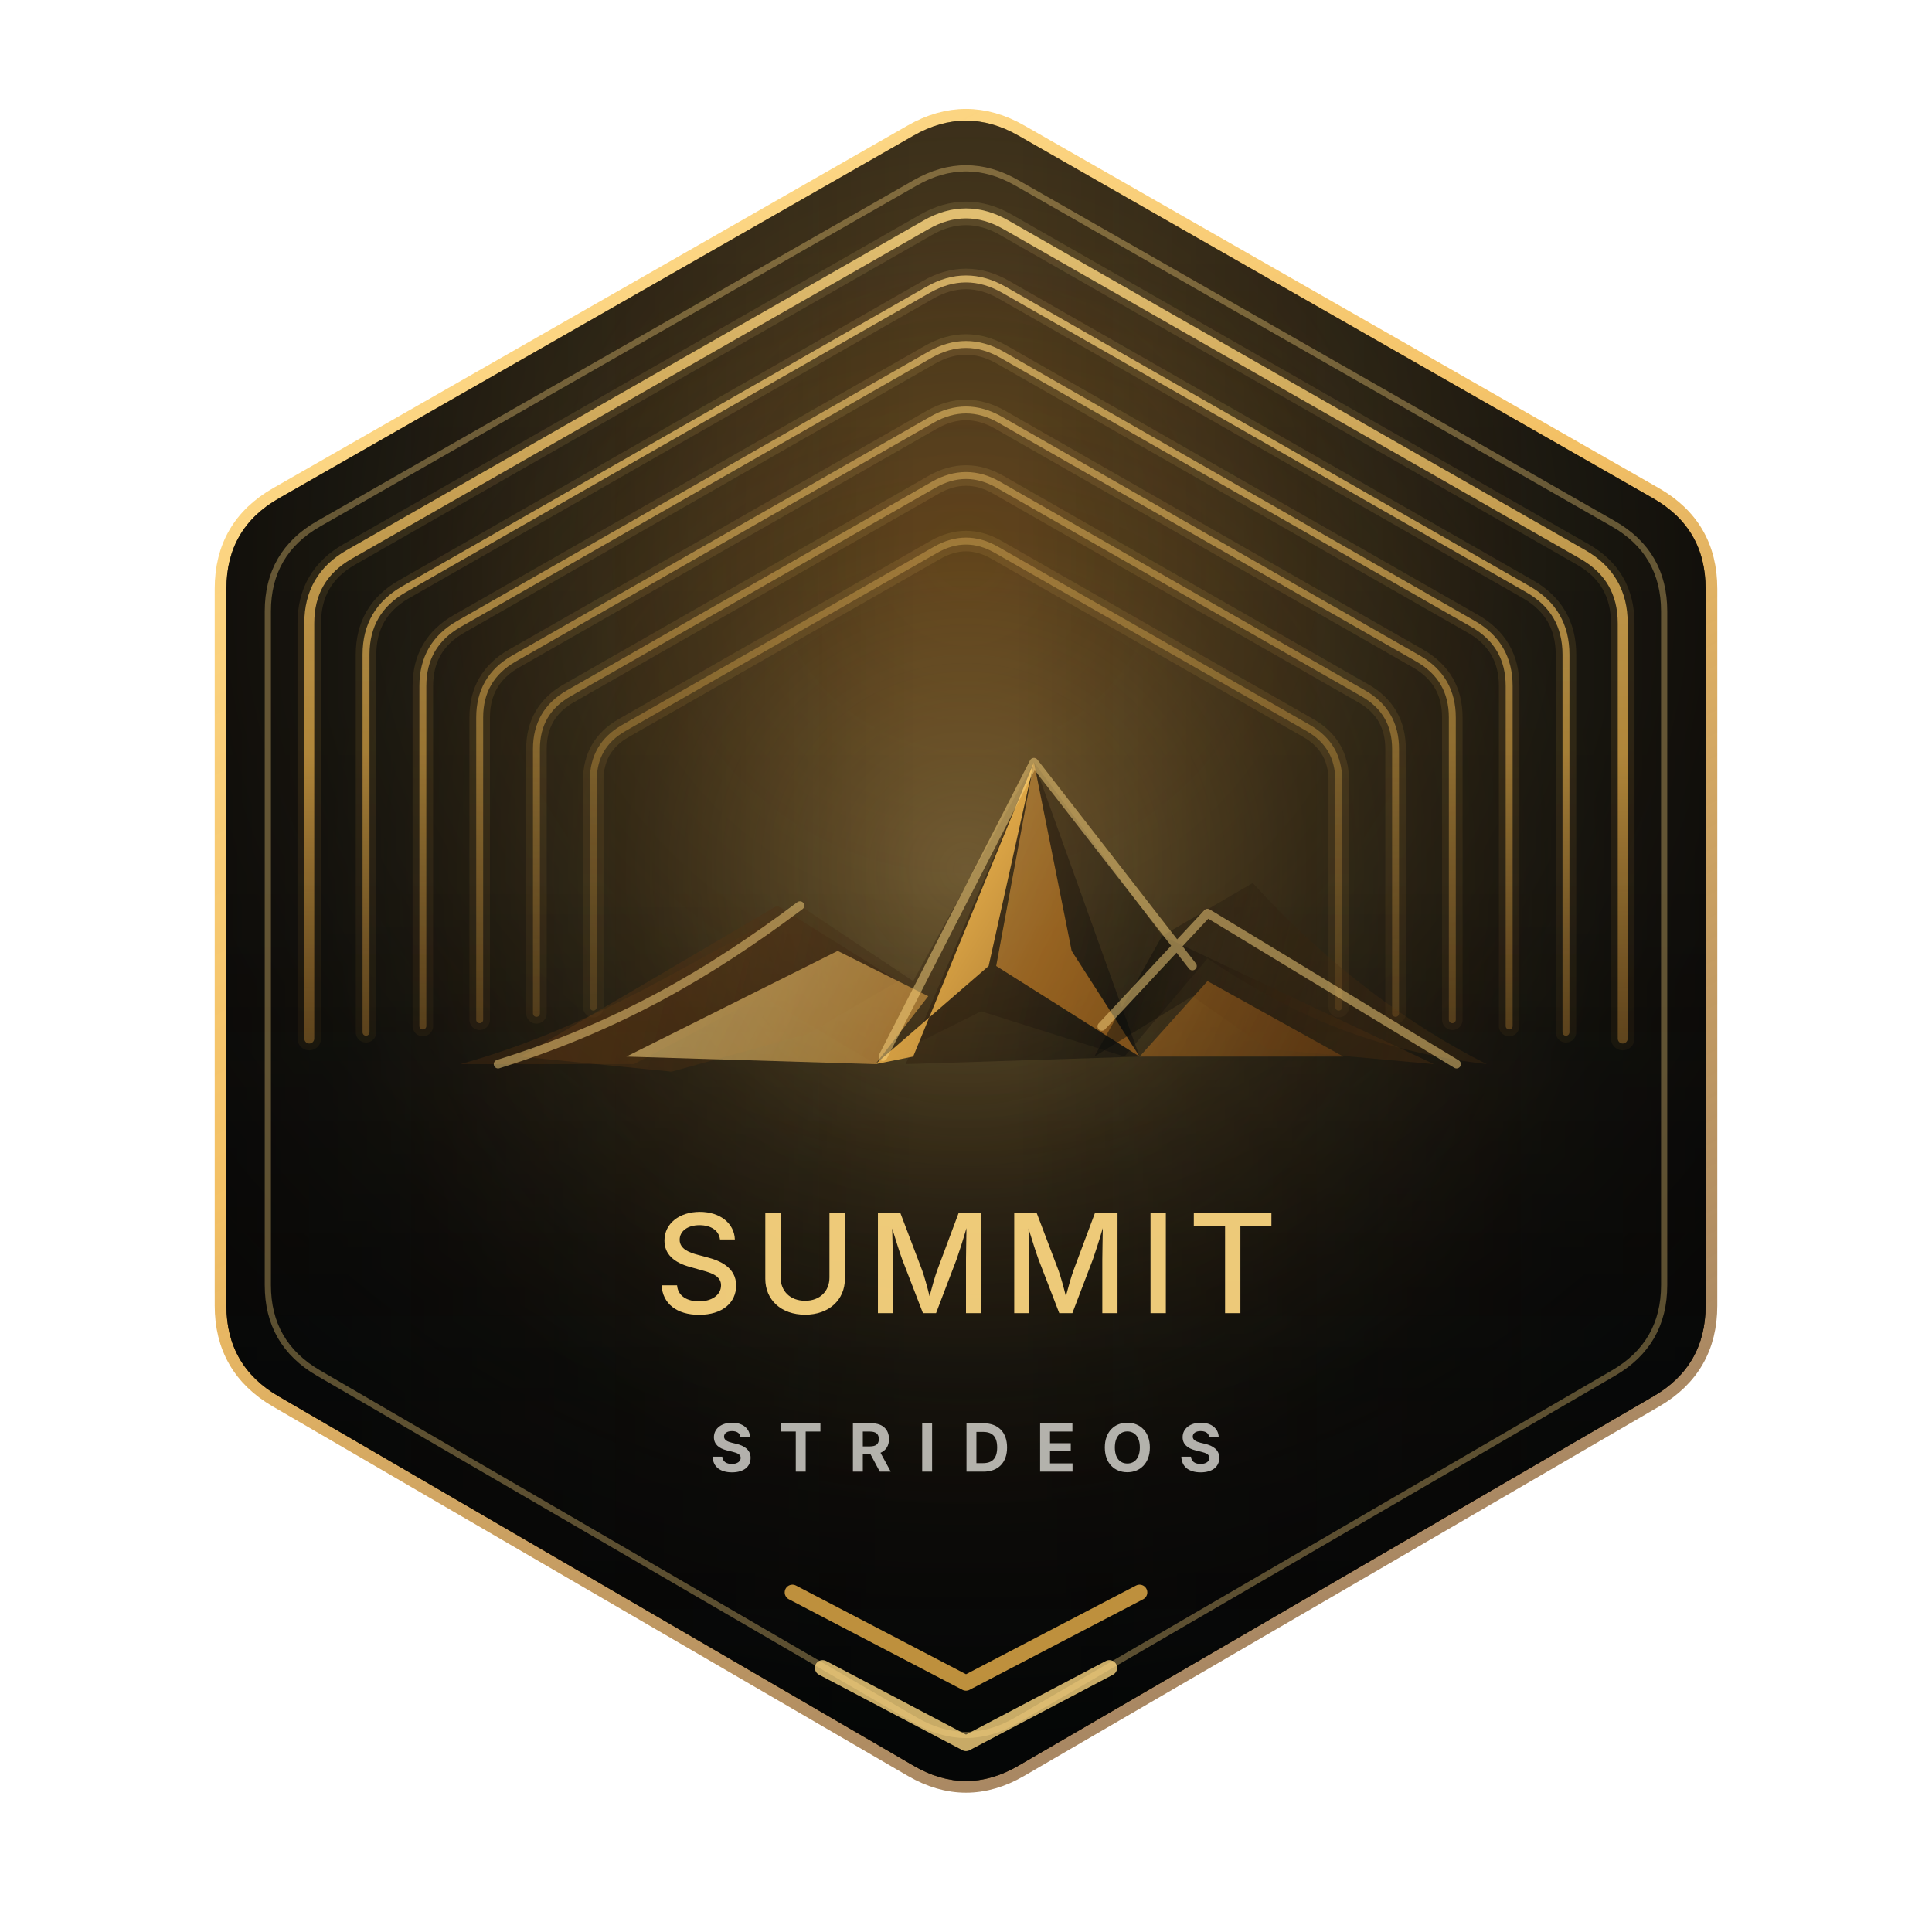
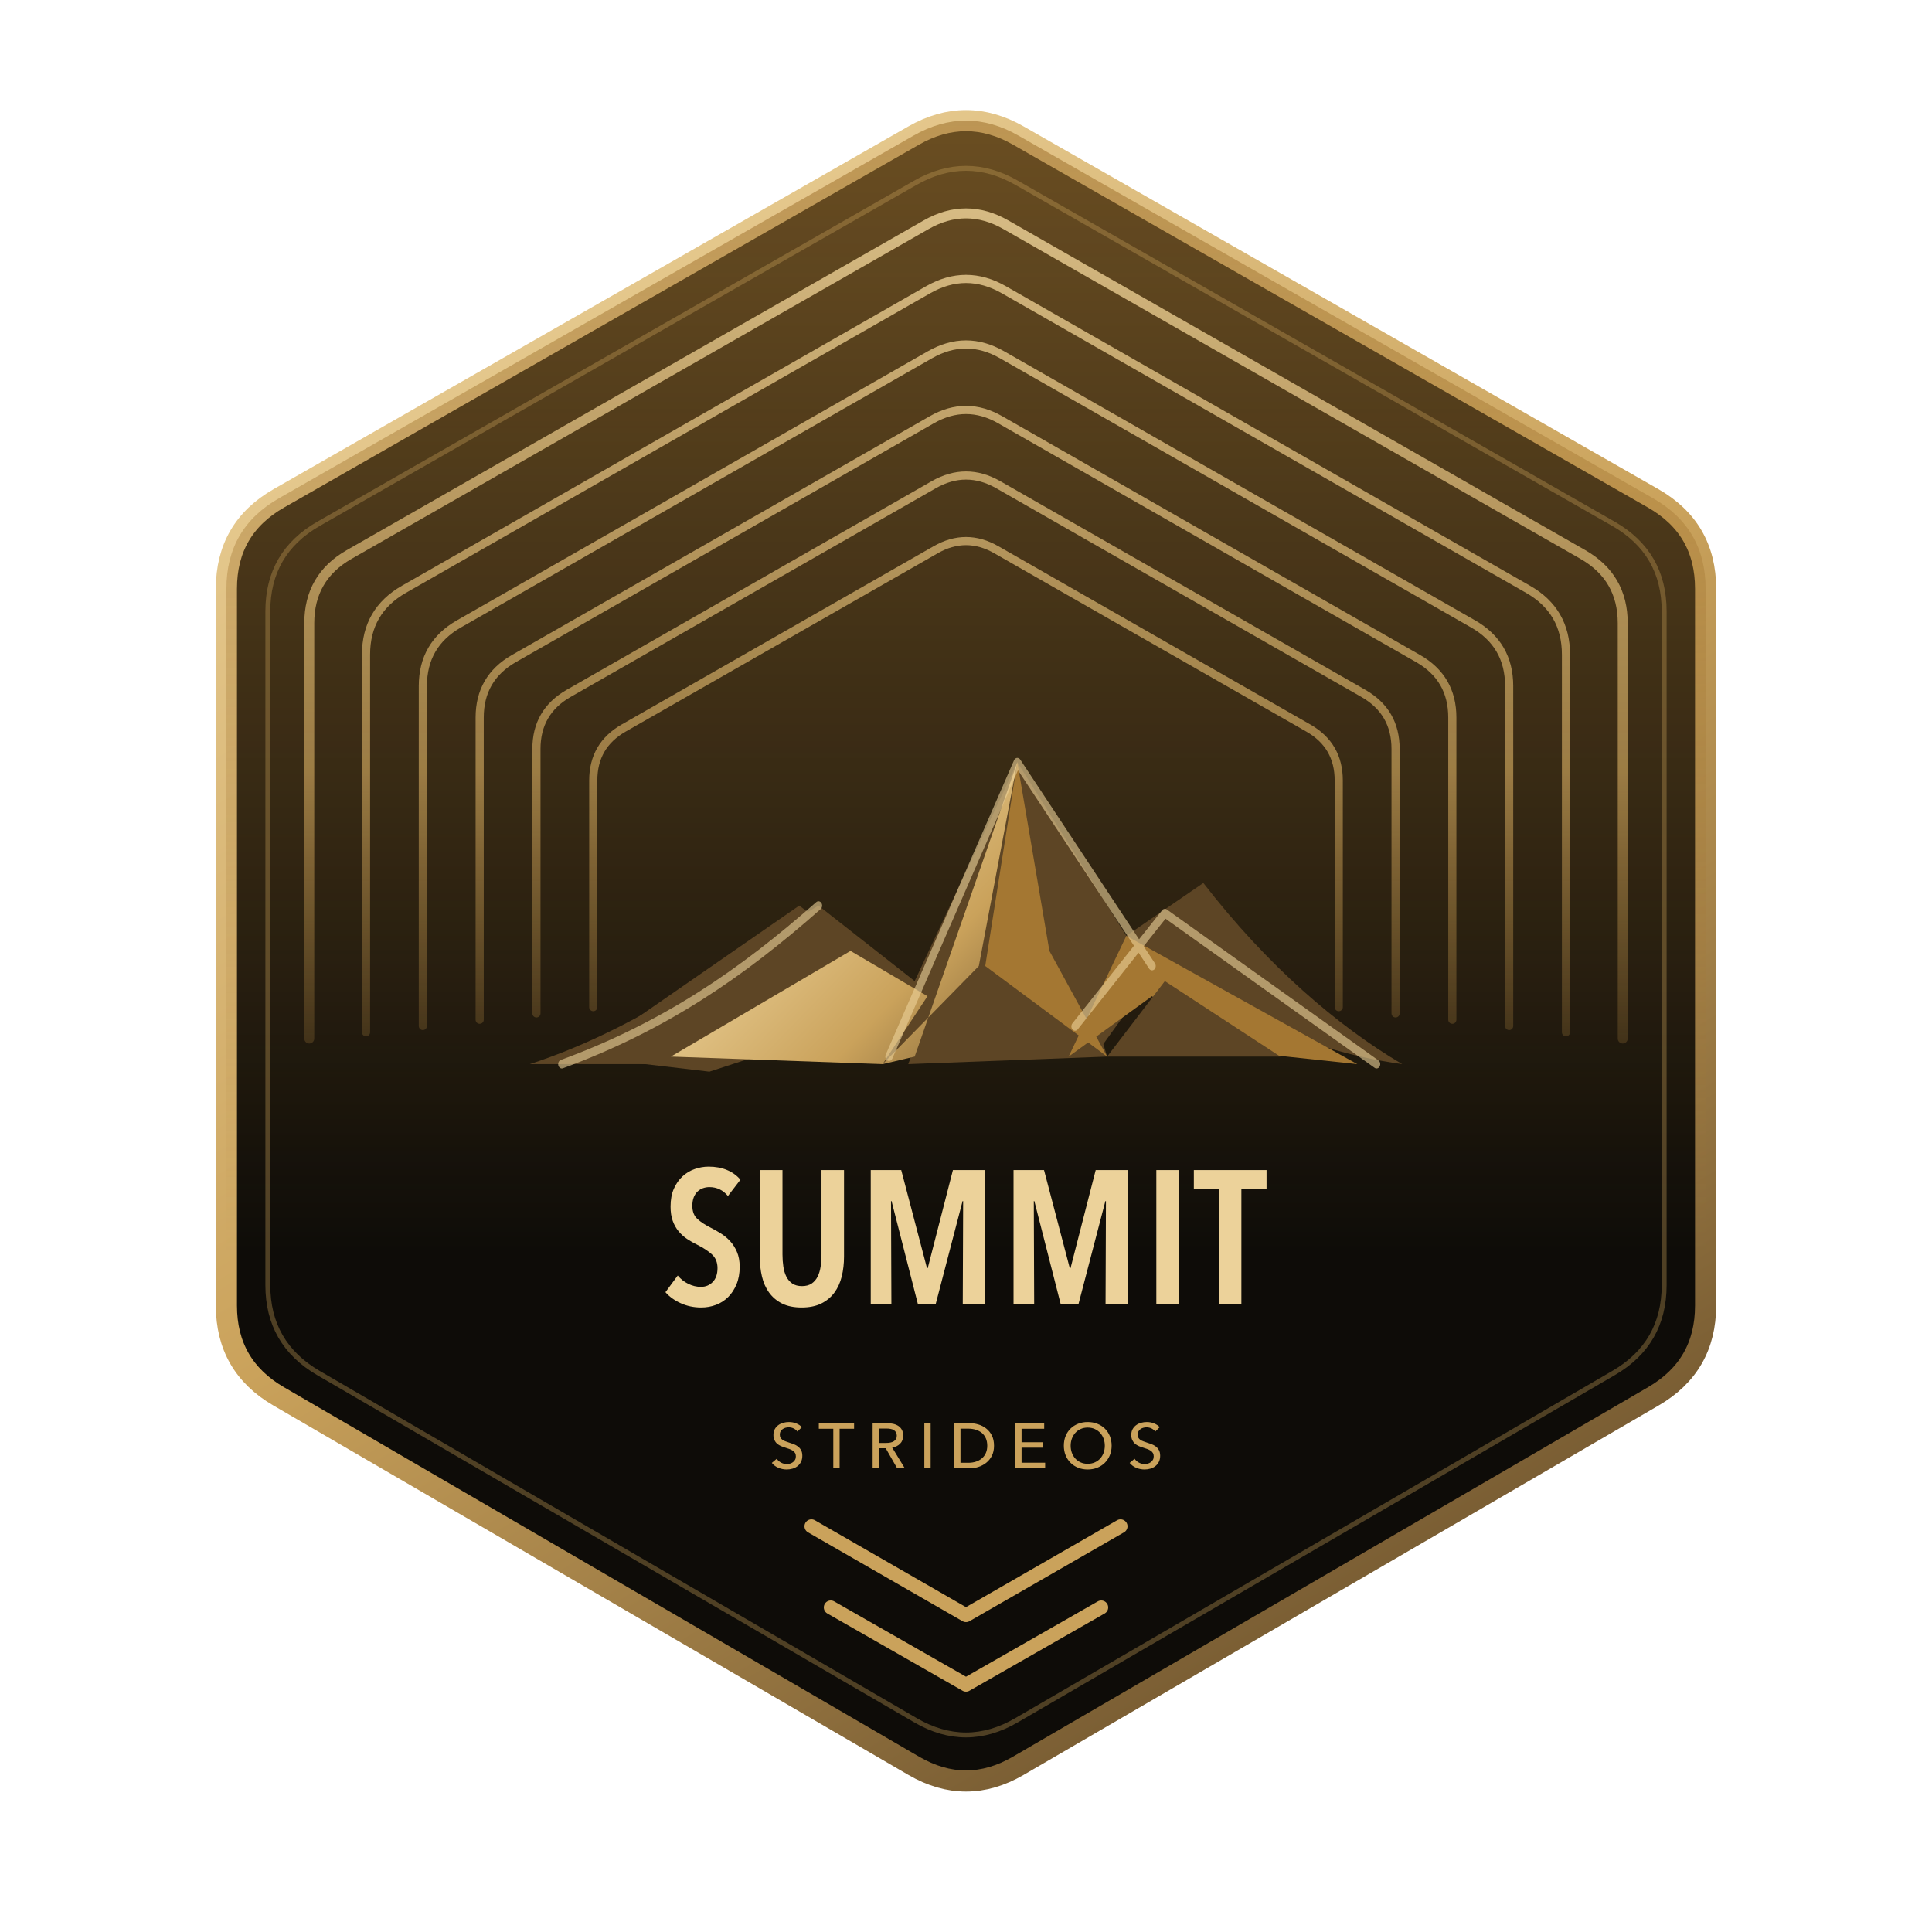
- <svg xmlns="http://www.w3.org/2000/svg" width="256" height="256" viewBox="0 0 256 256" fill="none" role="img" aria-label="Summit run level. Unlocked.">
+ <svg xmlns="http://www.w3.org/2000/svg" width="100" height="100" viewBox="0 0 100 100" fill="none" role="img" aria-label="Summit run level. Unlocked.">
  <defs>
-     <clipPath id="run-level-summit-unlocked-clip">
-       <path d="M121.05 17.97 Q128.00 14.00 134.95 17.97 L219.05 66.03 Q226.00 70.00 226.00 78.00 L226.00 173.00 Q226.00 181.00 219.08 185.02 L134.92 233.98 Q128.00 238.00 121.08 233.98 L36.92 185.02 Q30.00 181.00 30.00 173.00 L30.00 78.00 Q30.00 70.00 36.95 66.03 Z" />
-     </clipPath>
-     <linearGradient id="run-level-summit-unlocked-edge" x1="70" y1="20" x2="188" y2="233" gradientUnits="userSpaceOnUse">
-       <stop offset="0" stop-color="#FFD982" stop-opacity="0.96" />
-       <stop offset="0.42" stop-color="#F1B64C" stop-opacity="0.9" />
-       <stop offset="1" stop-color="#6C3E13" stop-opacity="0.68" />
+     <linearGradient id="run-level-summit-unlocked-summit-edge" x1="61" y1="18" x2="197" y2="243" gradientUnits="userSpaceOnUse">
+       <stop stop-color="#ECD29A" />
+       <stop offset=".48" stop-color="#CAA25B" />
+       <stop offset="1" stop-color="#5D4525" />
    </linearGradient>
-     <linearGradient id="run-level-summit-unlocked-interior" x1="128" y1="24" x2="128" y2="231" gradientUnits="userSpaceOnUse">
-       <stop offset="0" stop-color="#111211" stop-opacity="1" />
-       <stop offset="0.42" stop-color="#0D0E0E" stop-opacity="1" />
-       <stop offset="1" stop-color="#050606" stop-opacity="1" />
+     <linearGradient id="run-level-summit-unlocked-summit-upper" x1="128" y1="14" x2="128" y2="166" gradientUnits="userSpaceOnUse">
+       <stop stop-color="#A47732" stop-opacity=".62" />
+       <stop offset=".62" stop-color="#A47732" stop-opacity=".26" />
+       <stop offset="1" stop-color="#A47732" stop-opacity="0" />
    </linearGradient>
-     <radialGradient id="run-level-summit-unlocked-upper-glow" cx="50%" cy="29%" r="62%">
-       <stop offset="0" stop-color="#C77F25" stop-opacity="0.38" />
-       <stop offset="0.48" stop-color="#F1B64C" stop-opacity="0.14" />
-       <stop offset="1" stop-color="#6C3E13" stop-opacity="0" />
-     </radialGradient>
-     <radialGradient id="run-level-summit-unlocked-mountain-glow" cx="50%" cy="45%" r="33%">
-       <stop offset="0" stop-color="#FFD982" stop-opacity="0.24" />
-       <stop offset="0.52" stop-color="#F1B64C" stop-opacity="0.07" />
-       <stop offset="1" stop-color="#F1B64C" stop-opacity="0" />
-     </radialGradient>
-     <linearGradient id="run-level-summit-unlocked-lower-fade" x1="128" y1="118" x2="128" y2="238" gradientUnits="userSpaceOnUse">
-       <stop offset="0" stop-color="#050606" stop-opacity="0" />
-       <stop offset="0.62" stop-color="#050606" stop-opacity="0.33" />
-       <stop offset="1" stop-color="#050606" stop-opacity="0.52" />
+     <linearGradient id="run-level-summit-unlocked-summit-rings" x1="128" y1="20" x2="128" y2="157" gradientUnits="userSpaceOnUse">
+       <stop stop-color="#ECD29A" stop-opacity=".88" />
+       <stop offset=".6" stop-color="#CAA25B" stop-opacity=".68" />
+       <stop offset="1" stop-color="#A47732" stop-opacity="0" />
    </linearGradient>
-     <linearGradient id="run-level-summit-unlocked-left-vignette" x1="28" y1="128" x2="122" y2="128" gradientUnits="userSpaceOnUse">
-       <stop offset="0" stop-color="#050606" stop-opacity="0.58" />
-       <stop offset="1" stop-color="#050606" stop-opacity="0" />
-     </linearGradient>
-     <linearGradient id="run-level-summit-unlocked-right-vignette" x1="228" y1="128" x2="134" y2="128" gradientUnits="userSpaceOnUse">
-       <stop offset="0" stop-color="#050606" stop-opacity="0.58" />
-       <stop offset="1" stop-color="#050606" stop-opacity="0" />
-     </linearGradient>
-     <linearGradient id="run-level-summit-unlocked-mountain" x1="82" y1="86" x2="176" y2="146" gradientUnits="userSpaceOnUse">
-       <stop offset="0" stop-color="#FFD982" stop-opacity="0.98" />
-       <stop offset="0.48" stop-color="#F1B64C" stop-opacity="0.92" />
-       <stop offset="1" stop-color="#6C3E13" stop-opacity="0.82" />
-     </linearGradient>
-     <linearGradient id="run-level-summit-unlocked-mountain-side" x1="104" y1="105" x2="178" y2="143" gradientUnits="userSpaceOnUse">
-       <stop offset="0" stop-color="#FFD982" stop-opacity="0.62" />
-       <stop offset="0.5" stop-color="#C77F25" stop-opacity="0.76" />
-       <stop offset="1" stop-color="#6C3E13" stop-opacity="0.9" />
-     </linearGradient>
-     <linearGradient id="run-level-summit-unlocked-mountain-shadow" x1="82" y1="118" x2="190" y2="145" gradientUnits="userSpaceOnUse">
-       <stop offset="0" stop-color="#6C3E13" stop-opacity="0.44" />
-       <stop offset="0.62" stop-color="#090A0A" stop-opacity="0.62" />
-       <stop offset="1" stop-color="#6C3E13" stop-opacity="0.36" />
-     </linearGradient>
-     <linearGradient id="run-level-summit-unlocked-ring-0" x1="128" y1="28" x2="128" y2="178" gradientUnits="userSpaceOnUse">
-       <stop offset="0" stop-color="#FFD982" stop-opacity="0.95" />
-       <stop offset="0.48" stop-color="#F1B64C" stop-opacity="0.78" />
-       <stop offset="1" stop-color="#6C3E13" stop-opacity="0.28" />
-     </linearGradient>
-     <linearGradient id="run-level-summit-unlocked-ring-1" x1="128" y1="28" x2="128" y2="178" gradientUnits="userSpaceOnUse">
-       <stop offset="0" stop-color="#FFD982" stop-opacity="0.95" />
-       <stop offset="0.48" stop-color="#F1B64C" stop-opacity="0.78" />
-       <stop offset="1" stop-color="#6C3E13" stop-opacity="0.28" />
-     </linearGradient>
-     <linearGradient id="run-level-summit-unlocked-ring-2" x1="128" y1="28" x2="128" y2="178" gradientUnits="userSpaceOnUse">
-       <stop offset="0" stop-color="#FFD982" stop-opacity="0.95" />
-       <stop offset="0.48" stop-color="#F1B64C" stop-opacity="0.78" />
-       <stop offset="1" stop-color="#6C3E13" stop-opacity="0.28" />
-     </linearGradient>
-     <linearGradient id="run-level-summit-unlocked-ring-3" x1="128" y1="28" x2="128" y2="178" gradientUnits="userSpaceOnUse">
-       <stop offset="0" stop-color="#FFD982" stop-opacity="0.95" />
-       <stop offset="0.48" stop-color="#F1B64C" stop-opacity="0.78" />
-       <stop offset="1" stop-color="#6C3E13" stop-opacity="0.28" />
-     </linearGradient>
-     <linearGradient id="run-level-summit-unlocked-ring-4" x1="128" y1="28" x2="128" y2="178" gradientUnits="userSpaceOnUse">
-       <stop offset="0" stop-color="#FFD982" stop-opacity="0.95" />
-       <stop offset="0.48" stop-color="#F1B64C" stop-opacity="0.78" />
-       <stop offset="1" stop-color="#6C3E13" stop-opacity="0.28" />
-     </linearGradient>
-     <linearGradient id="run-level-summit-unlocked-ring-5" x1="128" y1="28" x2="128" y2="178" gradientUnits="userSpaceOnUse">
-       <stop offset="0" stop-color="#FFD982" stop-opacity="0.95" />
-       <stop offset="0.48" stop-color="#F1B64C" stop-opacity="0.78" />
-       <stop offset="1" stop-color="#6C3E13" stop-opacity="0.28" />
+     <linearGradient id="run-level-summit-unlocked-summit-face" x1="111" y1="101" x2="148" y2="143" gradientUnits="userSpaceOnUse">
+       <stop stop-color="#ECD29A" />
+       <stop offset=".5" stop-color="#CAA25B" />
+       <stop offset="1" stop-color="#5D4525" />
    </linearGradient>
  </defs>
-   <path d="M121.05 17.97 Q128.00 14.00 134.95 17.97 L219.05 66.03 Q226.00 70.00 226.00 78.00 L226.00 173.00 Q226.00 181.00 219.08 185.02 L134.92 233.98 Q128.00 238.00 121.08 233.98 L36.92 185.02 Q30.00 181.00 30.00 173.00 L30.00 78.00 Q30.00 70.00 36.95 66.03 Z" fill="#080909" fill-opacity="1" stroke="url(#run-level-summit-unlocked-edge)" stroke-width="3.1" stroke-linejoin="round" stroke-opacity="0.96" />
-   <g clip-path="url(#run-level-summit-unlocked-clip)">
-     <rect x="0" y="0" width="256" height="256" fill="url(#run-level-summit-unlocked-interior)" fill-opacity="1" />
-     <rect x="0" y="0" width="256" height="256" fill="#050606" fill-opacity="0" />
-     <rect x="0" y="0" width="256" height="256" fill="url(#run-level-summit-unlocked-upper-glow)" />
-     <rect x="0" y="0" width="256" height="256" fill="url(#run-level-summit-unlocked-mountain-glow)" />
-     <rect x="0" y="0" width="256" height="256" fill="url(#run-level-summit-unlocked-left-vignette)" />
-     <rect x="0" y="0" width="256" height="256" fill="url(#run-level-summit-unlocked-right-vignette)" />
-     <rect x="0" y="0" width="256" height="256" fill="url(#run-level-summit-unlocked-lower-fade)" />
+   <path data-part="frame" d="M121.05 17.97 Q128.00 14.00 134.95 17.97 L219.05 66.03 Q226.00 70.00 226.00 78.00 L226.00 173.00 Q226.00 181.00 219.08 185.02 L134.92 233.98 Q128.00 238.00 121.08 233.98 L36.92 185.02 Q30.00 181.00 30.00 173.00 L30.00 78.00 Q30.00 70.00 36.95 66.03 Z" transform="scale(0.390625)" fill="#0E0C08" stroke="url(#run-level-summit-unlocked-summit-edge)" stroke-width="2.8" />
+   <path data-background="upper" d="M121.05 17.97 Q128.00 14.00 134.95 17.97 L219.05 66.03 Q226.00 70.00 226.00 78.00 L226.00 173.00 Q226.00 181.00 219.08 185.02 L134.92 233.98 Q128.00 238.00 121.08 233.98 L36.92 185.02 Q30.00 181.00 30.00 173.00 L30.00 78.00 Q30.00 70.00 36.95 66.03 Z" transform="scale(0.390625)" fill="url(#run-level-summit-unlocked-summit-upper)" />
+   <path data-part="bevel" d="M121.27 24.23 Q128.00 20.38 134.73 24.23 L213.78 69.40 Q220.51 73.25 220.51 81.00 L220.51 170.28 Q220.51 178.03 213.81 181.93 L134.70 227.94 Q128.00 231.84 121.30 227.94 L42.19 181.93 Q35.49 178.03 35.49 170.28 L35.49 81.00 Q35.49 73.25 42.22 69.40 Z" transform="scale(0.390625)" stroke="#CAA25B" stroke-width=".65" stroke-opacity=".35" />
+   <g data-part="rings" transform="scale(0.390625)">
+     <path data-ring="1" d="M40.98 137.61 L40.98 82.58 Q40.98 76.50 46.25 73.48 L122.72 29.78 Q128.00 26.77 133.28 29.78 L209.75 73.48 Q215.02 76.50 215.02 82.58 L215.02 137.61" stroke="url(#run-level-summit-unlocked-summit-rings)" stroke-width="1.32" stroke-linecap="round" />
+     <path data-ring="2" d="M48.50 136.78 L48.50 86.74 Q48.50 80.95 53.53 78.08 L122.97 38.40 Q128.00 35.52 133.03 38.40 L202.47 78.08 Q207.50 80.95 207.50 86.74 L207.50 136.78" stroke="url(#run-level-summit-unlocked-summit-rings)" stroke-width="1.08" stroke-linecap="round" />
+     <path data-ring="3" d="M56.03 135.95 L56.03 90.91 Q56.03 85.40 60.81 82.67 L123.22 47.01 Q128.00 44.28 132.78 47.01 L195.19 82.67 Q199.97 85.40 199.97 90.91 L199.97 135.95" stroke="url(#run-level-summit-unlocked-summit-rings)" stroke-width="1.08" stroke-linecap="round" />
+     <path data-ring="4" d="M63.56 135.12 L63.56 95.08 Q63.56 89.86 68.08 87.27 L123.47 55.62 Q128.00 53.03 132.53 55.62 L187.92 87.27 Q192.44 89.86 192.44 95.08 L192.44 135.12" stroke="url(#run-level-summit-unlocked-summit-rings)" stroke-width="1.08" stroke-linecap="round" />
+     <path data-ring="5" d="M71.08 134.28 L71.08 99.24 Q71.08 94.31 75.36 91.87 L123.72 64.23 Q128.00 61.79 132.28 64.23 L180.64 91.87 Q184.92 94.31 184.92 99.24 L184.92 134.28" stroke="url(#run-level-summit-unlocked-summit-rings)" stroke-width="1.08" stroke-linecap="round" />
+     <path data-ring="6" d="M78.61 133.45 L78.61 103.41 Q78.61 98.77 82.64 96.47 L123.97 72.85 Q128.00 70.54 132.03 72.85 L173.36 96.47 Q177.39 98.77 177.39 103.41 L177.39 133.45" stroke="url(#run-level-summit-unlocked-summit-rings)" stroke-width="1.08" stroke-linecap="round" />
  </g>
-   <path d="M121.27 24.23 Q128.00 20.38 134.73 24.23 L213.78 69.40 Q220.51 73.25 220.51 81.00 L220.51 170.28 Q220.51 178.03 213.81 181.93 L134.70 227.94 Q128.00 231.84 121.30 227.94 L42.19 181.93 Q35.49 178.03 35.49 170.28 L35.49 81.00 Q35.49 73.25 42.22 69.40 Z" fill="none" stroke="#FFD982" stroke-width="0.82" stroke-opacity="0.34" />
-   <path d="M40.98 137.61 L40.98 82.58 Q40.98 76.50 46.25 73.48 L122.72 29.78 Q128.00 26.77 133.28 29.78 L209.75 73.48 Q215.02 76.50 215.02 82.58 L215.02 137.61" fill="none" stroke="url(#run-level-summit-unlocked-ring-0)" stroke-width="3.12" stroke-linecap="round" stroke-linejoin="round" stroke-opacity="0.13" />
-   <path d="M40.98 137.61 L40.98 82.58 Q40.98 76.50 46.25 73.48 L122.72 29.78 Q128.00 26.77 133.28 29.78 L209.75 73.48 Q215.02 76.50 215.02 82.58 L215.02 137.61" fill="none" stroke="url(#run-level-summit-unlocked-ring-0)" stroke-width="1.32" stroke-linecap="round" stroke-linejoin="round" stroke-opacity="0.86" />
-   <path d="M48.50 136.78 L48.50 86.74 Q48.50 80.95 53.53 78.08 L122.97 38.40 Q128.00 35.52 133.03 38.40 L202.47 78.08 Q207.50 80.95 207.50 86.74 L207.50 136.78" fill="none" stroke="url(#run-level-summit-unlocked-ring-1)" stroke-width="2.72" stroke-linecap="round" stroke-linejoin="round" stroke-opacity="0.13" />
-   <path d="M48.50 136.78 L48.50 86.74 Q48.50 80.95 53.53 78.08 L122.97 38.40 Q128.00 35.52 133.03 38.40 L202.47 78.08 Q207.50 80.95 207.50 86.74 L207.50 136.78" fill="none" stroke="url(#run-level-summit-unlocked-ring-1)" stroke-width="0.92" stroke-linecap="round" stroke-linejoin="round" stroke-opacity="0.77" />
-   <path d="M56.03 135.95 L56.03 90.91 Q56.03 85.40 60.81 82.67 L123.22 47.01 Q128.00 44.28 132.78 47.01 L195.19 82.67 Q199.97 85.40 199.97 90.91 L199.97 135.95" fill="none" stroke="url(#run-level-summit-unlocked-ring-2)" stroke-width="2.72" stroke-linecap="round" stroke-linejoin="round" stroke-opacity="0.13" />
-   <path d="M56.03 135.95 L56.03 90.91 Q56.03 85.40 60.81 82.67 L123.22 47.01 Q128.00 44.28 132.78 47.01 L195.19 82.67 Q199.97 85.40 199.97 90.91 L199.97 135.95" fill="none" stroke="url(#run-level-summit-unlocked-ring-2)" stroke-width="0.92" stroke-linecap="round" stroke-linejoin="round" stroke-opacity="0.68" />
-   <path d="M63.56 135.12 L63.56 95.08 Q63.56 89.86 68.08 87.27 L123.47 55.62 Q128.00 53.03 132.53 55.62 L187.92 87.27 Q192.44 89.86 192.44 95.08 L192.44 135.12" fill="none" stroke="url(#run-level-summit-unlocked-ring-3)" stroke-width="2.72" stroke-linecap="round" stroke-linejoin="round" stroke-opacity="0.13" />
-   <path d="M63.56 135.12 L63.56 95.08 Q63.56 89.86 68.08 87.27 L123.47 55.62 Q128.00 53.03 132.53 55.62 L187.92 87.27 Q192.44 89.86 192.44 95.08 L192.44 135.12" fill="none" stroke="url(#run-level-summit-unlocked-ring-3)" stroke-width="0.92" stroke-linecap="round" stroke-linejoin="round" stroke-opacity="0.59" />
-   <path d="M71.08 134.28 L71.08 99.24 Q71.08 94.31 75.36 91.87 L123.72 64.23 Q128.00 61.79 132.28 64.23 L180.64 91.87 Q184.92 94.31 184.92 99.24 L184.92 134.28" fill="none" stroke="url(#run-level-summit-unlocked-ring-4)" stroke-width="2.72" stroke-linecap="round" stroke-linejoin="round" stroke-opacity="0.13" />
-   <path d="M71.08 134.28 L71.08 99.24 Q71.08 94.31 75.36 91.87 L123.72 64.23 Q128.00 61.79 132.28 64.23 L180.64 91.87 Q184.92 94.31 184.92 99.24 L184.92 134.28" fill="none" stroke="url(#run-level-summit-unlocked-ring-4)" stroke-width="0.92" stroke-linecap="round" stroke-linejoin="round" stroke-opacity="0.50" />
-   <path d="M78.61 133.45 L78.61 103.41 Q78.61 98.77 82.64 96.47 L123.97 72.85 Q128.00 70.54 132.03 72.85 L173.36 96.47 Q177.39 98.77 177.39 103.41 L177.39 133.45" fill="none" stroke="url(#run-level-summit-unlocked-ring-5)" stroke-width="2.72" stroke-linecap="round" stroke-linejoin="round" stroke-opacity="0.13" />
-   <path d="M78.61 133.45 L78.61 103.41 Q78.61 98.77 82.64 96.47 L123.97 72.85 Q128.00 70.54 132.03 72.85 L173.36 96.47 Q177.39 98.77 177.39 103.41 L177.39 133.45" fill="none" stroke="url(#run-level-summit-unlocked-ring-5)" stroke-width="0.92" stroke-linecap="round" stroke-linejoin="round" stroke-opacity="0.41" />
-   <path d="M61 141 C79 136 92 127 106 120 L121 130 L137 101 L154 124 L166 117 C176 128 187 136 197 141 C180 139 169 133 160 127 L149 140 L130 134 L116 141 L101 132 L84 141 Z" fill="url(#run-level-summit-unlocked-mountain-shadow)" opacity="0.57" />
-   <path d="M69 140 L103 120 L119 130 L107 137 L89 142 Z" fill="url(#run-level-summit-unlocked-mountain-shadow)" opacity="0.69" />
-   <path d="M83 140 L111 126 L123 132 L116 141 Z" fill="url(#run-level-summit-unlocked-mountain-side)" opacity="0.86" />
-   <path d="M120 141 L137 101 L151 140 Z" fill="url(#run-level-summit-unlocked-mountain-shadow)" opacity="0.76" />
-   <path d="M121 140 L137 101 L131 128 L116 141 Z" fill="url(#run-level-summit-unlocked-mountain)" opacity="0.98" />
-   <path d="M137 101 L142 126 L151 140 L132 128 Z" fill="url(#run-level-summit-unlocked-mountain-side)" opacity="0.88" />
-   <path d="M145 140 L154 124 L190 141 L168 139 L158 132 Z" fill="url(#run-level-summit-unlocked-mountain-shadow)" opacity="0.73" />
-   <path d="M151 140 L160 130 L178 140 Z" fill="url(#run-level-summit-unlocked-mountain-side)" opacity="0.71" />
-   <path d="M66 141 C82 136 94 129 106 120 M117 140 L137 101 L158 128 M146 136 L160 121 L193 141" fill="none" stroke="#FFD982" stroke-width="1.15" stroke-linecap="round" stroke-linejoin="round" stroke-opacity="0.49" />
-   <text x="128" y="174" text-anchor="middle" font-family="Avenir Next, Inter, Arial, sans-serif" font-size="18.2" font-weight="500" letter-spacing="1.45" fill="#FFD982" fill-opacity="0.92">SUMMIT</text>
-   <text x="128" y="195" text-anchor="middle" font-family="Avenir Next, Inter, Arial, sans-serif" font-size="8.8" font-weight="700" letter-spacing="3.4" fill="#F3F1EB" fill-opacity="0.72">STRIDEOS</text>
-   <path d="M105 211 L128 223 L151 211" fill="none" stroke="#F1B64C" stroke-width="2.05" stroke-linecap="round" stroke-linejoin="round" stroke-opacity="0.78" />
-   <path d="M109 221 L128 231 L147 221" fill="none" stroke="#FFD982" stroke-width="2.05" stroke-linecap="round" stroke-linejoin="round" stroke-opacity="0.78" />
+   <g data-part="mountain" transform="translate(7.167969 0) scale(.3320312 0.390625)">
+     <path data-facet="rearMass" d="M61 141 C79 136 92 127 106 120 L121 130 L137 101 L154 124 L166 117 C176 128 187 136 197 141 C180 139 169 133 160 127 L149 140 L130 134 L116 141 L101 132 L84 141 Z" fill="#5D4525" />
+     <path data-facet="leftRear" d="M69 140 L103 120 L119 130 L107 137 L89 142 Z" fill="#5D4525" />
+     <path data-facet="leftFace" d="M83 140 L111 126 L123 132 L116 141 Z" fill="url(#run-level-summit-unlocked-summit-face)" />
+     <path data-facet="centerShadow" d="M120 141 L137 101 L151 140 Z" fill="#5D4525" />
+     <path data-facet="centerFace" d="M121 140 L137 101 L131 128 L116 141 Z" fill="url(#run-level-summit-unlocked-summit-face)" />
+     <path data-facet="centerHighlight" d="M137 101 L142 126 L151 140 L132 128 Z" fill="#A47732" />
+     <path data-facet="rightRear" d="M145 140 L154 124 L190 141 L168 139 L158 132 Z" fill="#A47732" />
+     <path data-facet="rightFace" d="M151 140 L160 130 L178 140 Z" fill="#5D4525" />
+     <path data-facet="ridge" d="M66 141 C82 136 94 129 106 120 M117 140 L137 101 L158 128 M146 136 L160 121 L193 141" fill="none" stroke="#ECD29A" stroke-width="1.15" stroke-opacity=".6" stroke-linecap="round" stroke-linejoin="round" />
+   </g>
+   <path data-lettering="title" data-text="SUMMIT" d="M3.43 61.904Q3.048 61.444 2.47 61.444Q2.303 61.444 2.146 61.498Q1.989 61.551 1.862 61.669Q1.735 61.787 1.661 61.973Q1.588 62.159 1.588 62.414Q1.588 62.855 1.852 63.095Q2.117 63.335 2.548 63.551Q2.803 63.678 3.067 63.845Q3.332 64.011 3.548 64.246Q3.763 64.482 3.9 64.805Q4.038 65.128 4.038 65.569Q4.038 66.079 3.876 66.471Q3.714 66.863 3.445 67.132Q3.175 67.402 2.813 67.539Q2.45 67.676 2.048 67.676Q1.47 67.676 0.98 67.451Q0.49 67.226 0.196 66.883L0.833 66.02Q1.058 66.295 1.377 66.451Q1.695 66.608 2.029 66.608Q2.401 66.608 2.646 66.353Q2.891 66.099 2.891 65.638Q2.891 65.187 2.597 64.923Q2.303 64.658 1.852 64.433Q1.568 64.295 1.318 64.129Q1.068 63.962 0.877 63.732Q0.686 63.502 0.573 63.193Q0.461 62.884 0.461 62.453Q0.461 61.914 0.632 61.527Q0.804 61.14 1.083 60.885Q1.362 60.63 1.715 60.508Q2.068 60.385 2.43 60.385Q2.96 60.385 3.376 60.557Q3.793 60.728 4.077 61.061ZM9.439 65.04Q9.439 65.589 9.321 66.069Q9.204 66.549 8.939 66.907Q8.675 67.265 8.258 67.471Q7.842 67.676 7.244 67.676Q6.646 67.676 6.234 67.471Q5.823 67.265 5.563 66.907Q5.303 66.549 5.191 66.069Q5.078 65.589 5.078 65.04V60.562H6.254V64.932Q6.254 65.256 6.298 65.555Q6.342 65.854 6.455 66.079Q6.568 66.304 6.764 66.437Q6.96 66.569 7.263 66.569Q7.567 66.569 7.763 66.437Q7.959 66.304 8.072 66.079Q8.185 65.854 8.229 65.555Q8.273 65.256 8.273 64.932V60.562H9.439V65.04ZM15.585 67.5 15.605 62.169H15.575L14.184 67.5H13.263L11.9 62.169H11.871L11.891 67.5H10.822V60.562H12.4L13.733 65.638H13.772L15.076 60.562H16.732V67.5ZM22.976 67.5 22.996 62.169H22.966L21.575 67.5H20.653L19.291 62.169H19.262L19.281 67.5H18.213V60.562H19.791L21.124 65.638H21.163L22.466 60.562H24.123V67.5ZM25.604 67.5V60.562H26.78V67.5ZM30.006 61.561V67.5H28.849V61.561H27.546V60.562H31.309V61.561Z" transform="translate(34.2474 0)" fill="#ECD29A" />
+   <path data-lettering="wordmark" data-text="STRIDEOS" d="M1.445 74.096Q1.376 74 1.257 73.939Q1.139 73.878 0.99 73.878Q0.911 73.878 0.83 73.9Q0.749 73.921 0.683 73.969Q0.617 74.017 0.576 74.088Q0.535 74.159 0.535 74.258Q0.535 74.353 0.573 74.418Q0.611 74.482 0.675 74.527Q0.739 74.571 0.827 74.602Q0.914 74.634 1.013 74.667Q1.132 74.703 1.254 74.749Q1.376 74.796 1.475 74.871Q1.574 74.947 1.637 75.061Q1.7 75.175 1.7 75.35Q1.7 75.531 1.632 75.665Q1.564 75.799 1.452 75.886Q1.34 75.974 1.193 76.017Q1.046 76.059 0.891 76.059Q0.67 76.059 0.464 75.974Q0.257 75.888 0.122 75.719L0.376 75.505Q0.459 75.627 0.597 75.703Q0.736 75.779 0.898 75.779Q0.98 75.779 1.063 75.756Q1.145 75.733 1.213 75.683Q1.28 75.634 1.323 75.559Q1.366 75.485 1.366 75.38Q1.366 75.274 1.322 75.203Q1.277 75.132 1.201 75.083Q1.125 75.033 1.025 74.998Q0.924 74.964 0.812 74.927Q0.7 74.894 0.591 74.847Q0.482 74.799 0.396 74.725Q0.31 74.65 0.257 74.541Q0.205 74.433 0.205 74.271Q0.205 74.096 0.276 73.971Q0.346 73.845 0.46 73.763Q0.574 73.68 0.718 73.642Q0.861 73.604 1.006 73.604Q1.211 73.604 1.389 73.677Q1.567 73.749 1.676 73.871ZM3.63 76.0H3.303V73.951H2.554V73.664H4.379V73.951H3.63ZM5.666 76.0H5.339V73.664H6.088Q6.257 73.664 6.408 73.698Q6.56 73.733 6.674 73.809Q6.788 73.885 6.854 74.008Q6.92 74.132 6.92 74.31Q6.92 74.568 6.761 74.726Q6.603 74.885 6.352 74.927L7.006 76.0H6.61L6.016 74.96H5.666ZM5.666 74.687H6.042Q6.158 74.687 6.257 74.667Q6.356 74.647 6.43 74.602Q6.504 74.558 6.547 74.487Q6.59 74.416 6.59 74.31Q6.59 74.205 6.547 74.134Q6.504 74.063 6.433 74.02Q6.362 73.977 6.266 73.959Q6.171 73.941 6.065 73.941H5.666ZM8.342 76.0H8.015V73.664H8.342ZM9.56 73.664H10.362Q10.586 73.664 10.81 73.73Q11.035 73.796 11.216 73.938Q11.398 74.079 11.51 74.3Q11.622 74.522 11.622 74.832Q11.622 75.132 11.51 75.352Q11.398 75.571 11.216 75.715Q11.035 75.858 10.81 75.929Q10.586 76.0 10.362 76.0H9.56ZM9.886 75.713H10.296Q10.507 75.713 10.687 75.654Q10.867 75.594 10.997 75.482Q11.127 75.37 11.2 75.205Q11.272 75.04 11.272 74.832Q11.272 74.614 11.2 74.449Q11.127 74.284 10.997 74.173Q10.867 74.063 10.687 74.005Q10.507 73.947 10.296 73.947H9.886ZM13.048 75.71H14.269V76.0H12.721V73.664H14.219V73.951H13.048V74.65H14.15V74.931H13.048ZM17.71 74.829Q17.71 75.099 17.616 75.325Q17.522 75.551 17.357 75.715Q17.192 75.878 16.965 75.969Q16.737 76.059 16.47 76.059Q16.202 76.059 15.976 75.969Q15.75 75.878 15.585 75.715Q15.42 75.551 15.328 75.325Q15.236 75.099 15.236 74.829Q15.236 74.555 15.328 74.329Q15.42 74.103 15.585 73.942Q15.75 73.782 15.976 73.693Q16.202 73.604 16.47 73.604Q16.737 73.604 16.965 73.693Q17.192 73.782 17.357 73.942Q17.522 74.103 17.616 74.329Q17.71 74.555 17.71 74.829ZM17.357 74.829Q17.357 74.637 17.295 74.467Q17.232 74.297 17.117 74.168Q17.001 74.04 16.838 73.966Q16.674 73.891 16.47 73.891Q16.268 73.891 16.105 73.966Q15.942 74.04 15.828 74.168Q15.714 74.297 15.651 74.467Q15.589 74.637 15.589 74.829Q15.589 75.023 15.651 75.195Q15.714 75.366 15.829 75.493Q15.945 75.621 16.107 75.693Q16.268 75.766 16.47 75.766Q16.671 75.766 16.836 75.693Q17.001 75.621 17.117 75.493Q17.232 75.366 17.295 75.195Q17.357 75.023 17.357 74.829ZM19.968 74.096Q19.898 74 19.78 73.939Q19.661 73.878 19.512 73.878Q19.433 73.878 19.352 73.9Q19.271 73.921 19.205 73.969Q19.139 74.017 19.098 74.088Q19.057 74.159 19.057 74.258Q19.057 74.353 19.095 74.418Q19.133 74.482 19.197 74.527Q19.261 74.571 19.349 74.602Q19.436 74.634 19.535 74.667Q19.654 74.703 19.776 74.749Q19.898 74.796 19.997 74.871Q20.096 74.947 20.159 75.061Q20.222 75.175 20.222 75.35Q20.222 75.531 20.154 75.665Q20.086 75.799 19.974 75.886Q19.862 75.974 19.715 76.017Q19.568 76.059 19.413 76.059Q19.192 76.059 18.986 75.974Q18.78 75.888 18.644 75.719L18.898 75.505Q18.981 75.627 19.12 75.703Q19.258 75.779 19.42 75.779Q19.502 75.779 19.585 75.756Q19.667 75.733 19.735 75.683Q19.803 75.634 19.846 75.559Q19.888 75.485 19.888 75.38Q19.888 75.274 19.844 75.203Q19.799 75.132 19.723 75.083Q19.648 75.033 19.547 74.998Q19.446 74.964 19.334 74.927Q19.222 74.894 19.113 74.847Q19.004 74.799 18.918 74.725Q18.832 74.65 18.78 74.541Q18.727 74.433 18.727 74.271Q18.727 74.096 18.798 73.971Q18.869 73.845 18.983 73.763Q19.096 73.68 19.24 73.642Q19.384 73.604 19.529 73.604Q19.733 73.604 19.912 73.677Q20.09 73.749 20.199 73.871Z" transform="translate(39.8281 0)" fill="#CAA25B" />
+   <path data-part="chevrons" d="M42 79 L50 83.6 L58 79 M43 83.2 L50 87.2 L57 83.2" stroke="#CAA25B" stroke-width=".72" stroke-linecap="round" stroke-linejoin="round" />
</svg>
